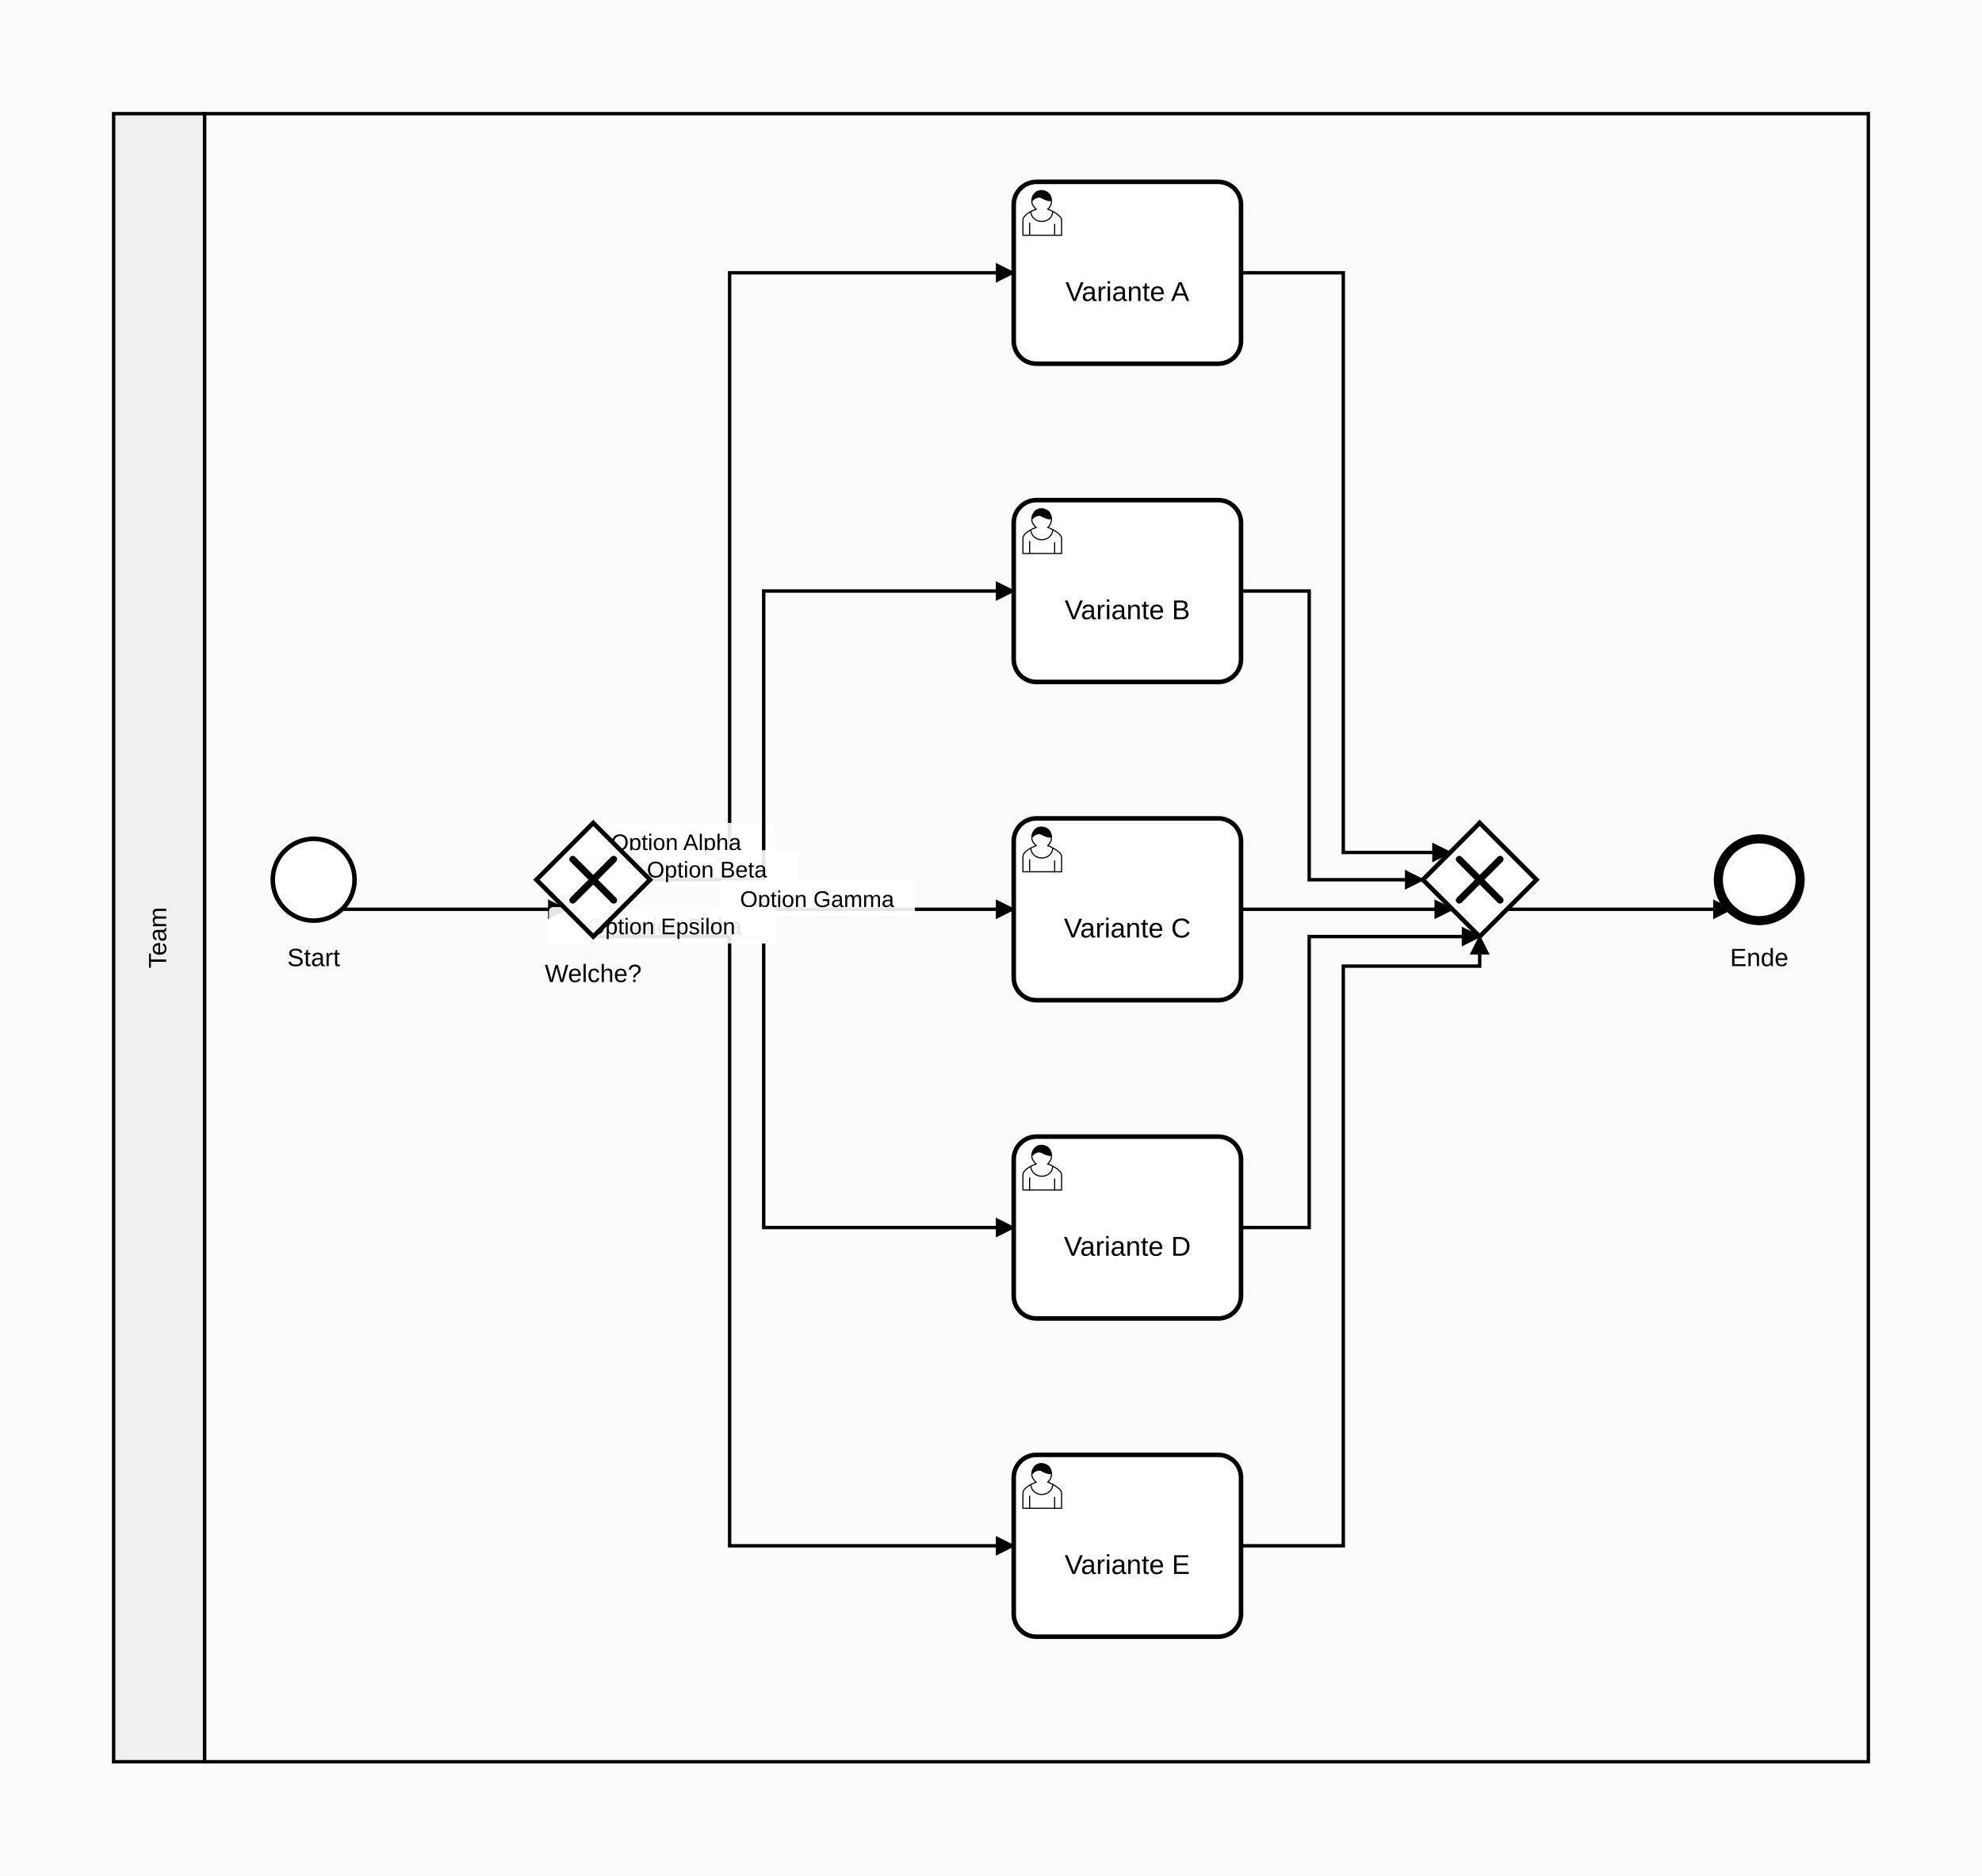
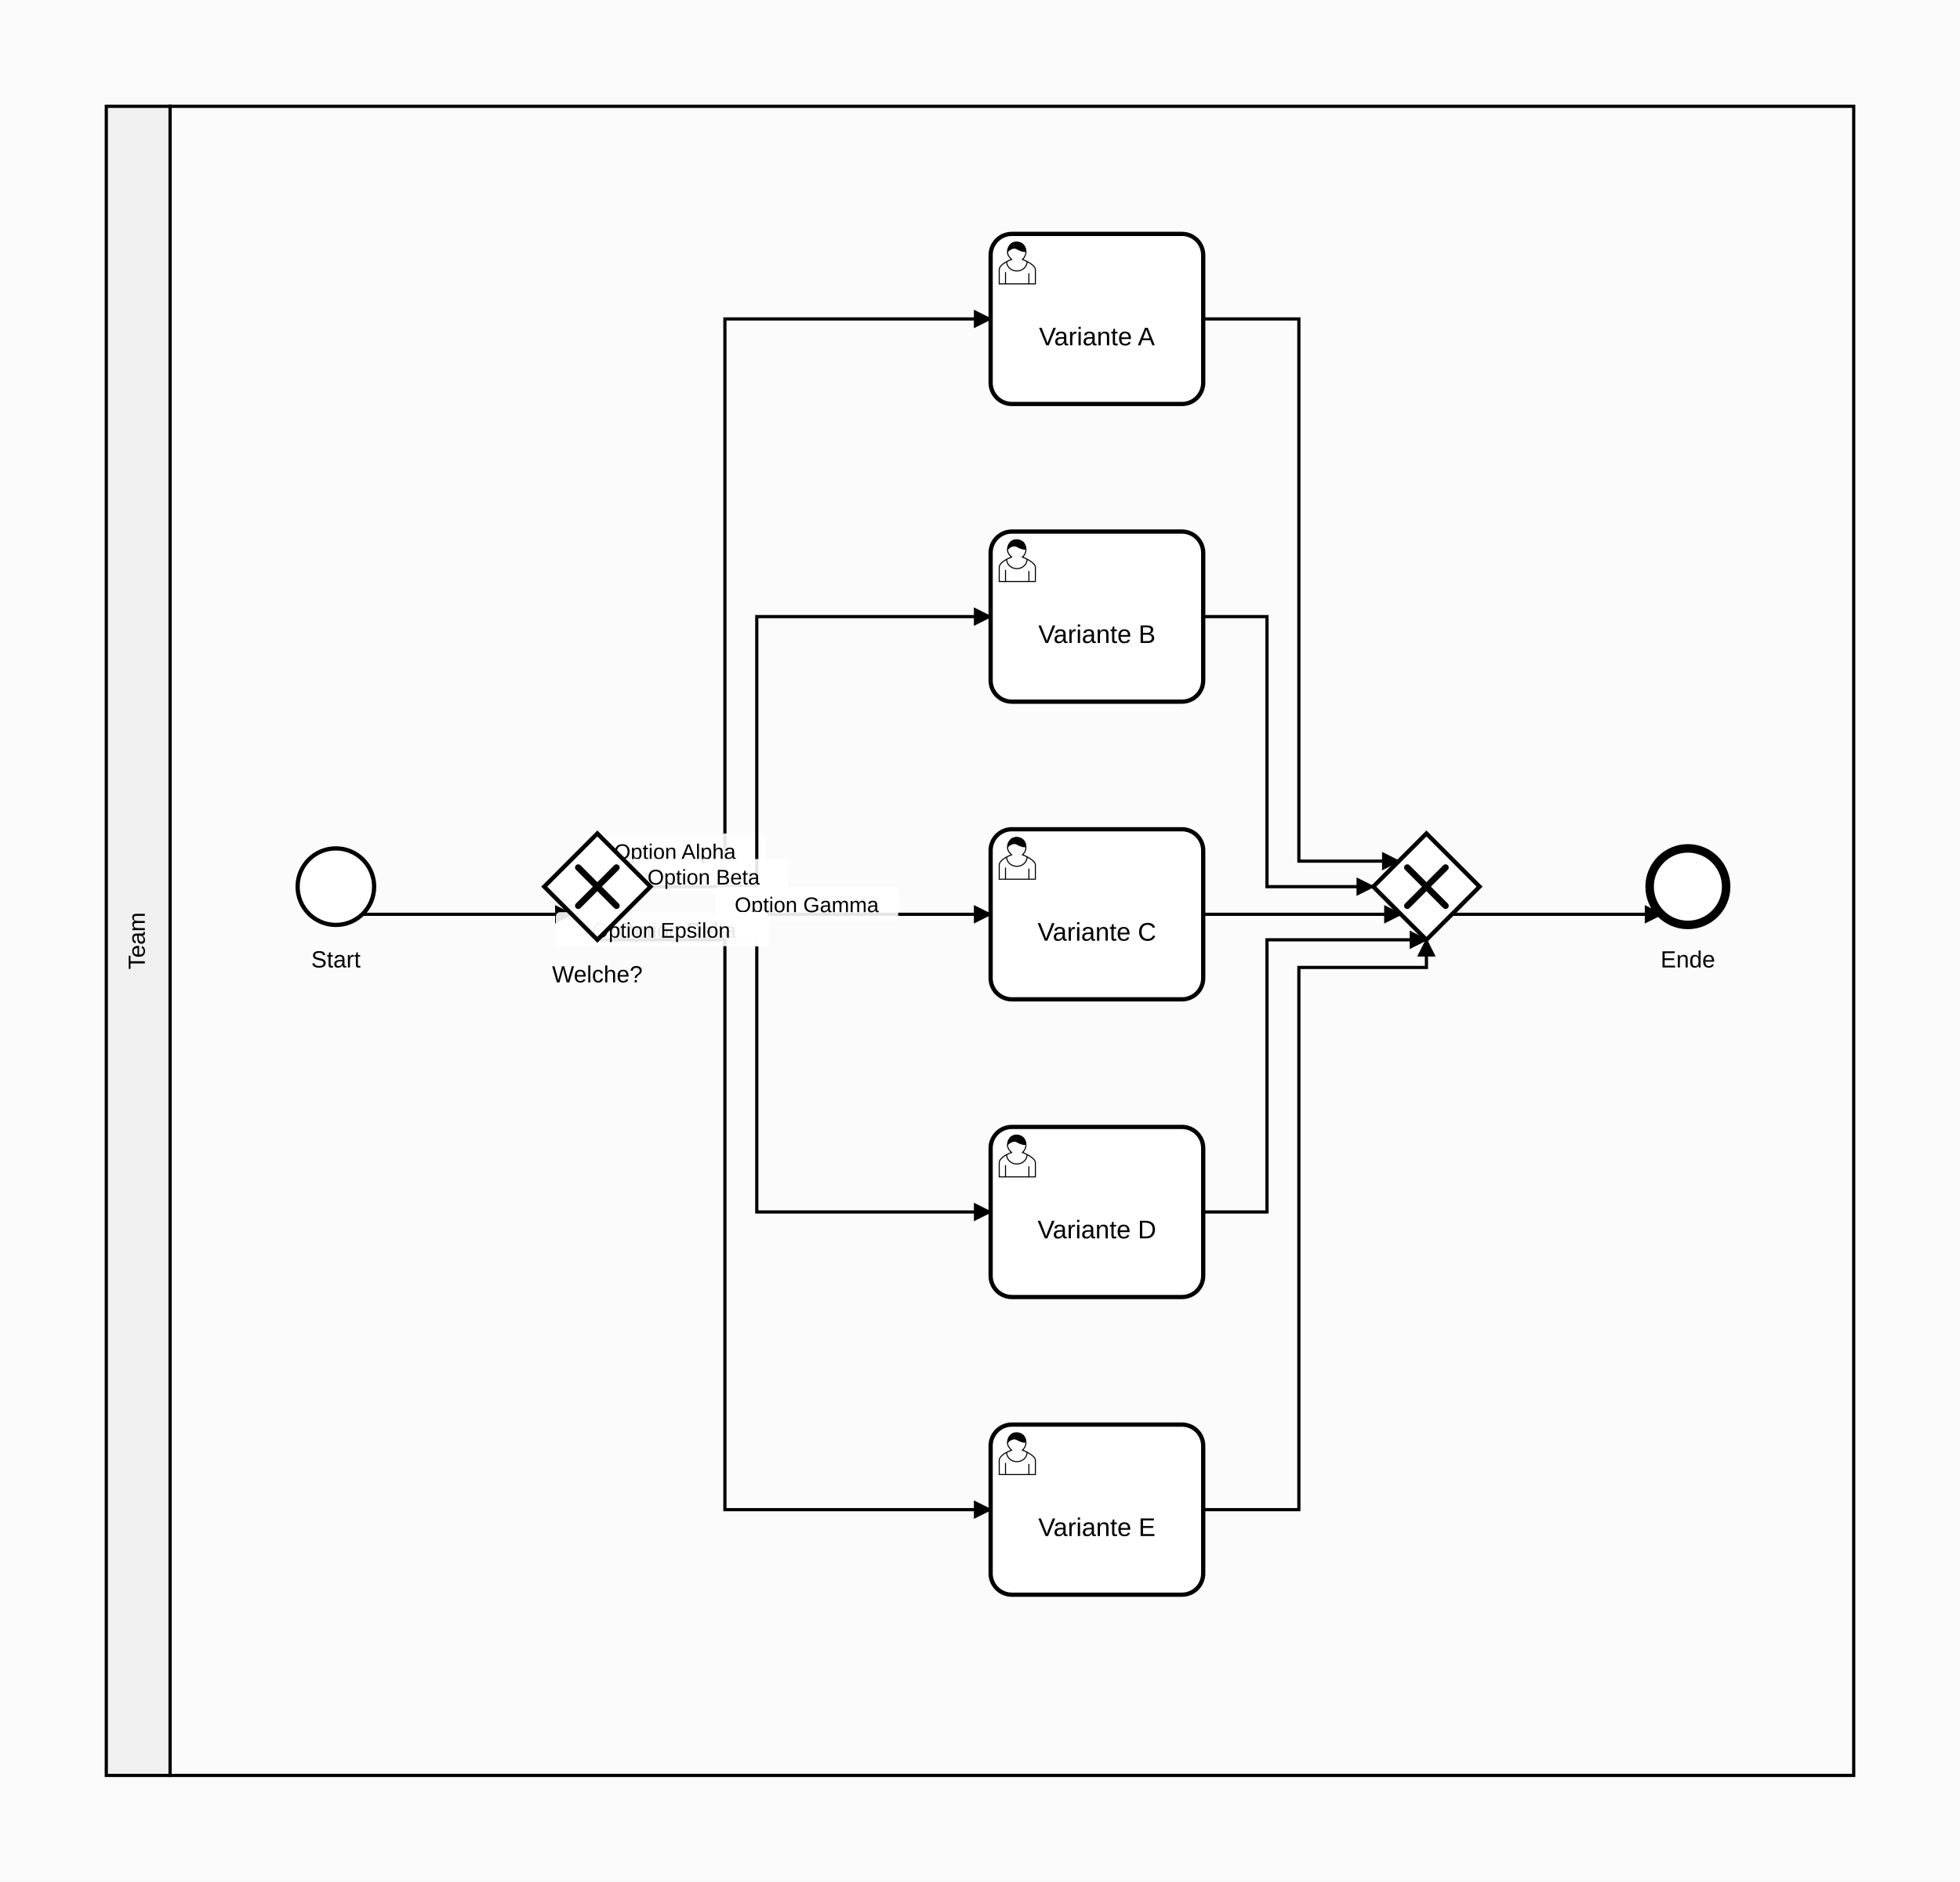
- <svg xmlns="http://www.w3.org/2000/svg" width="872" height="825" viewBox="0 0 872 825" font-family="Arial, sans-serif">
+ <svg xmlns="http://www.w3.org/2000/svg" width="922" height="885" viewBox="0 0 922 885" font-family="Arial, sans-serif">
  <defs>
    <marker id="seq-end" viewBox="0 0 20 20" refX="11" refY="10" markerWidth="10" markerHeight="10" orient="auto">
      <path d="M 1 5 L 11 10 L 1 15 Z" fill="#000000" stroke="#000000" stroke-width="1" />
    </marker>
    <marker id="seq-default-src" viewBox="0 0 20 20" refX="6" refY="10" markerWidth="10" markerHeight="10" orient="auto">
      <path d="M 6 3 L 10 17" stroke="#000000" stroke-width="1.5" />
    </marker>
    <marker id="seq-conditional-src" viewBox="0 0 20 20" refX="1" refY="10" markerWidth="12" markerHeight="12" orient="auto">
      <path d="M 1 10 L 8 6 L 15 10 L 8 14 Z" fill="#ffffff" stroke="#000000" stroke-width="1" />
    </marker>
    <marker id="msg-start" viewBox="0 0 20 20" refX="6" refY="6" markerWidth="20" markerHeight="20" orient="auto">
      <circle cx="6" cy="6" r="3.5" fill="#ffffff" stroke="#000000" stroke-width="1" />
    </marker>
    <marker id="msg-end" viewBox="0 0 20 20" refX="8.5" refY="5" markerWidth="20" markerHeight="20" orient="auto">
      <path d="m 1 5 l 0 -3 l 7 3 l -7 3 z" fill="#ffffff" stroke="#000000" stroke-width="1" stroke-linecap="butt" />
    </marker>
    <marker id="assoc-end" viewBox="0 0 20 20" refX="11" refY="10" markerWidth="10" markerHeight="10" orient="auto">
      <path d="M 1 5 L 11 10 L 1 15" fill="none" stroke="#000000" stroke-width="1.5" />
    </marker>
  </defs>
-   <rect width="872" height="825" fill="#fafafa" />
-   <rect x="90" y="50" width="732" height="725" fill="#ffffff" fill-opacity="0.25" stroke="#000000" stroke-width="1.5" />
-   <rect x="50" y="50" width="40" height="725" fill="#f0f0f0" stroke="#000000" stroke-width="1.5" />
-   <text x="70" y="412.5" text-anchor="middle" dominant-baseline="middle" font-size="11" fill="#000000" transform="rotate(-90,70,412.5)">Team</text>
-   <path d="M 150.4 400 L 249 400" stroke="#000000" stroke-width="1.5" fill="none" marker-end="url(#seq-end)" />
-   <path d="M 274 375 L 321 375 L 321 120 L 446 120" stroke="#000000" stroke-width="1.5" fill="none" marker-end="url(#seq-end)" />
-   <rect x="254.5" y="362" width="86" height="16" rx="2" fill="white" fill-opacity="0.9" />
-   <text x="297.5" y="374" text-anchor="middle" font-size="10" fill="#000000">Option Alpha</text>
-   <path d="M 286 387 L 336 387 L 336 260 L 446 260" stroke="#000000" stroke-width="1.5" fill="none" marker-end="url(#seq-end)" />
-   <rect x="271.3" y="374" width="79.5" height="16" rx="2" fill="white" fill-opacity="0.9" />
-   <text x="311" y="386" text-anchor="middle" font-size="10" fill="#000000">Option Beta</text>
-   <path d="M 273 400 L 446 400" stroke="#000000" stroke-width="1.5" fill="none" marker-end="url(#seq-end)" />
-   <rect x="316.5" y="387" width="86" height="16" rx="2" fill="white" fill-opacity="0.9" />
-   <text x="359.5" y="399" text-anchor="middle" font-size="10" fill="#000000">Option Gamma</text>
-   <path d="M 261 412 L 336 412 L 336 540 L 446 540" stroke="#000000" stroke-width="1.5" fill="none" marker-end="url(#seq-end)" />
-   <rect x="255.5" y="399" width="86" height="16" rx="2" fill="white" fill-opacity="0.9" />
-   <text x="298.5" y="411" text-anchor="middle" font-size="10" fill="#000000">Option Delta</text>
-   <path d="M 261 412 L 321 412 L 321 425 L 321 680 L 446 680" stroke="#000000" stroke-width="1.5" fill="none" marker-end="url(#seq-end)" />
-   <rect x="241.5" y="399" width="99" height="16" rx="2" fill="white" fill-opacity="0.9" />
-   <text x="291" y="411" text-anchor="middle" font-size="10" fill="#000000">Option Epsilon</text>
-   <path d="M 546 120 L 591 120 L 591 375 L 638 375" stroke="#000000" stroke-width="1.5" fill="none" marker-end="url(#seq-end)" />
-   <path d="M 546 260 L 576 260 L 576 387 L 626 387" stroke="#000000" stroke-width="1.5" fill="none" marker-end="url(#seq-end)" />
-   <path d="M 546 400 L 639 400" stroke="#000000" stroke-width="1.5" fill="none" marker-end="url(#seq-end)" />
-   <path d="M 546 540 L 576 540 L 576 412 L 651 412" stroke="#000000" stroke-width="1.5" fill="none" marker-end="url(#seq-end)" />
-   <path d="M 546 680 L 591 680 L 591 425 L 651 425 L 651 412" stroke="#000000" stroke-width="1.5" fill="none" marker-end="url(#seq-end)" />
-   <path d="M 663 400 L 761.6 400" stroke="#000000" stroke-width="1.5" fill="none" marker-end="url(#seq-end)" />
-   <circle cx="138" cy="387" r="18" fill="#ffffff" fill-opacity="0.95" stroke="#000000" stroke-width="2" />
-   <text x="138" y="425" text-anchor="middle" font-size="11" fill="#000000">Start</text>
-   <polygon points="261,362 286,387 261,412 236,387" fill="#ffffff" fill-opacity="0.95" stroke="#000000" stroke-width="2" />
-   <line x1="252" y1="378" x2="270" y2="396" stroke="#000000" stroke-width="3" stroke-linecap="round" />
-   <line x1="270" y1="378" x2="252" y2="396" stroke="#000000" stroke-width="3" stroke-linecap="round" />
-   <text x="261" y="432" text-anchor="middle" font-size="11" fill="#000000">Welche?</text>
-   <rect x="446" y="80" width="100" height="80" rx="10" ry="10" fill="#ffffff" fill-opacity="0.95" stroke="#000000" stroke-width="2" />
+   <rect width="922" height="885" fill="#fafafa" />
+   <rect x="80" y="50" width="792" height="785" fill="#ffffff" fill-opacity="0.25" stroke="#000000" stroke-width="1.5" />
+   <rect x="50" y="50" width="30" height="785" fill="#f0f0f0" stroke="#000000" stroke-width="1.5" />
+   <text x="65" y="442.5" text-anchor="middle" dominant-baseline="middle" font-size="11" fill="#000000" transform="rotate(-90,65,442.5)">Team</text>
+   <path d="M 170.4 430 L 269 430" stroke="#000000" stroke-width="1.5" fill="none" marker-end="url(#seq-end)" />
+   <path d="M 294 405 L 341 405 L 341 150 L 466 150" stroke="#000000" stroke-width="1.5" fill="none" marker-end="url(#seq-end)" />
+   <rect x="274.5" y="392" width="86" height="16" rx="2" fill="white" fill-opacity="0.9" />
+   <text x="317.5" y="404" text-anchor="middle" font-size="10" fill="#000000">Option Alpha</text>
+   <path d="M 306 417 L 356 417 L 356 290 L 466 290" stroke="#000000" stroke-width="1.5" fill="none" marker-end="url(#seq-end)" />
+   <rect x="291.3" y="404" width="79.5" height="16" rx="2" fill="white" fill-opacity="0.9" />
+   <text x="331" y="416" text-anchor="middle" font-size="10" fill="#000000">Option Beta</text>
+   <path d="M 293 430 L 466 430" stroke="#000000" stroke-width="1.5" fill="none" marker-end="url(#seq-end)" />
+   <rect x="336.5" y="417" width="86" height="16" rx="2" fill="white" fill-opacity="0.9" />
+   <text x="379.5" y="429" text-anchor="middle" font-size="10" fill="#000000">Option Gamma</text>
+   <path d="M 281 442 L 356 442 L 356 570 L 466 570" stroke="#000000" stroke-width="1.5" fill="none" marker-end="url(#seq-end)" />
+   <rect x="275.5" y="429" width="86" height="16" rx="2" fill="white" fill-opacity="0.9" />
+   <text x="318.5" y="441" text-anchor="middle" font-size="10" fill="#000000">Option Delta</text>
+   <path d="M 281 442 L 341 442 L 341 455 L 341 710 L 466 710" stroke="#000000" stroke-width="1.5" fill="none" marker-end="url(#seq-end)" />
+   <rect x="261.5" y="429" width="99" height="16" rx="2" fill="white" fill-opacity="0.9" />
+   <text x="311" y="441" text-anchor="middle" font-size="10" fill="#000000">Option Epsilon</text>
+   <path d="M 566 150 L 611 150 L 611 405 L 658 405" stroke="#000000" stroke-width="1.5" fill="none" marker-end="url(#seq-end)" />
+   <path d="M 566 290 L 596 290 L 596 417 L 646 417" stroke="#000000" stroke-width="1.5" fill="none" marker-end="url(#seq-end)" />
+   <path d="M 566 430 L 659 430" stroke="#000000" stroke-width="1.5" fill="none" marker-end="url(#seq-end)" />
+   <path d="M 566 570 L 596 570 L 596 442 L 671 442" stroke="#000000" stroke-width="1.5" fill="none" marker-end="url(#seq-end)" />
+   <path d="M 566 710 L 611 710 L 611 455 L 671 455 L 671 442" stroke="#000000" stroke-width="1.5" fill="none" marker-end="url(#seq-end)" />
+   <path d="M 683 430 L 781.6 430" stroke="#000000" stroke-width="1.5" fill="none" marker-end="url(#seq-end)" />
+   <circle cx="158" cy="417" r="18" fill="#ffffff" fill-opacity="0.95" stroke="#000000" stroke-width="2" />
+   <text x="158" y="455" text-anchor="middle" font-size="11" fill="#000000">Start</text>
+   <polygon points="281,392 306,417 281,442 256,417" fill="#ffffff" fill-opacity="0.95" stroke="#000000" stroke-width="2" />
+   <line x1="272" y1="408" x2="290" y2="426" stroke="#000000" stroke-width="3" stroke-linecap="round" />
+   <line x1="290" y1="408" x2="272" y2="426" stroke="#000000" stroke-width="3" stroke-linecap="round" />
+   <text x="281" y="462" text-anchor="middle" font-size="11" fill="#000000">Welche?</text>
+   <rect x="466" y="110" width="100" height="80" rx="10" ry="10" fill="#ffffff" fill-opacity="0.95" stroke="#000000" stroke-width="2" />
  <g>
-     <path d="m 461,92 c 0.909,-0.845 1.594,-2.049 1.594,-3.385 0,-2.554 -1.805,-4.622 -4.357,-4.622 -2.552,0 -4.288,2.068 -4.288,4.622 0,1.348 0.974,2.562 1.896,3.405 -0.529,0.187 -5.669,2.097 -5.794,4.756 v 6.718 h 17 v -6.718 c 0,-2.298 -5.528,-4.595 -6.051,-4.776 z m -8,6 l 0,5.5 m 11,0 l 0,-5" fill="#ffffff" stroke="#000000" stroke-width="0.5" />
-     <path d="m 463.162,93.009 c 0,2.447 -2.158,4.431 -4.821,4.431 -2.665,0 -4.822,-1.981 -4.822,-4.431" fill="none" stroke="#000000" stroke-width="0.5" />
-     <path d="m 454.1,88.2 c 0,0 2.251,-2.358 4.274,-1.177 2.024,1.181 4.221,1.537 4.124,0.965 -0.098,-0.57 -0.117,-3.791 -4.191,-4.136 -3.575,0.001 -4.208,3.367 -4.207,4.348 z" fill="#000000" stroke="#000000" stroke-width="0.5" />
+     <path d="m 481,122 c 0.909,-0.845 1.594,-2.049 1.594,-3.385 0,-2.554 -1.805,-4.622 -4.357,-4.622 -2.552,0 -4.288,2.068 -4.288,4.622 0,1.348 0.974,2.562 1.896,3.405 -0.529,0.187 -5.669,2.097 -5.794,4.756 v 6.718 h 17 v -6.718 c 0,-2.298 -5.528,-4.595 -6.051,-4.776 z m -8,6 l 0,5.5 m 11,0 l 0,-5" fill="#ffffff" stroke="#000000" stroke-width="0.5" />
+     <path d="m 483.162,123.009 c 0,2.447 -2.158,4.431 -4.821,4.431 -2.665,0 -4.822,-1.981 -4.822,-4.431" fill="none" stroke="#000000" stroke-width="0.5" />
+     <path d="m 474.1,118.2 c 0,0 2.251,-2.358 4.274,-1.177 2.024,1.181 4.221,1.537 4.124,0.965 -0.098,-0.57 -0.117,-3.791 -4.191,-4.136 -3.575,0.001 -4.208,3.367 -4.207,4.348 z" fill="#000000" stroke="#000000" stroke-width="0.5" />
  </g>
-   <text x="496" y="129" text-anchor="middle" dominant-baseline="middle" font-size="12" fill="#000000">Variante A</text>
-   <rect x="446" y="220" width="100" height="80" rx="10" ry="10" fill="#ffffff" fill-opacity="0.95" stroke="#000000" stroke-width="2" />
+   <text x="516" y="159" text-anchor="middle" dominant-baseline="middle" font-size="12" fill="#000000">Variante A</text>
+   <rect x="466" y="250" width="100" height="80" rx="10" ry="10" fill="#ffffff" fill-opacity="0.95" stroke="#000000" stroke-width="2" />
  <g>
-     <path d="m 461,232 c 0.909,-0.845 1.594,-2.049 1.594,-3.385 0,-2.554 -1.805,-4.622 -4.357,-4.622 -2.552,0 -4.288,2.068 -4.288,4.622 0,1.348 0.974,2.562 1.896,3.405 -0.529,0.187 -5.669,2.097 -5.794,4.756 v 6.718 h 17 v -6.718 c 0,-2.298 -5.528,-4.595 -6.051,-4.776 z m -8,6 l 0,5.5 m 11,0 l 0,-5" fill="#ffffff" stroke="#000000" stroke-width="0.5" />
-     <path d="m 463.162,233.009 c 0,2.447 -2.158,4.431 -4.821,4.431 -2.665,0 -4.822,-1.981 -4.822,-4.431" fill="none" stroke="#000000" stroke-width="0.5" />
-     <path d="m 454.1,228.2 c 0,0 2.251,-2.358 4.274,-1.177 2.024,1.181 4.221,1.537 4.124,0.965 -0.098,-0.57 -0.117,-3.791 -4.191,-4.136 -3.575,0.001 -4.208,3.367 -4.207,4.348 z" fill="#000000" stroke="#000000" stroke-width="0.5" />
+     <path d="m 481,262 c 0.909,-0.845 1.594,-2.049 1.594,-3.385 0,-2.554 -1.805,-4.622 -4.357,-4.622 -2.552,0 -4.288,2.068 -4.288,4.622 0,1.348 0.974,2.562 1.896,3.405 -0.529,0.187 -5.669,2.097 -5.794,4.756 v 6.718 h 17 v -6.718 c 0,-2.298 -5.528,-4.595 -6.051,-4.776 z m -8,6 l 0,5.5 m 11,0 l 0,-5" fill="#ffffff" stroke="#000000" stroke-width="0.5" />
+     <path d="m 483.162,263.009 c 0,2.447 -2.158,4.431 -4.821,4.431 -2.665,0 -4.822,-1.981 -4.822,-4.431" fill="none" stroke="#000000" stroke-width="0.5" />
+     <path d="m 474.1,258.2 c 0,0 2.251,-2.358 4.274,-1.177 2.024,1.181 4.221,1.537 4.124,0.965 -0.098,-0.57 -0.117,-3.791 -4.191,-4.136 -3.575,0.001 -4.208,3.367 -4.207,4.348 z" fill="#000000" stroke="#000000" stroke-width="0.5" />
  </g>
-   <text x="496" y="269" text-anchor="middle" dominant-baseline="middle" font-size="12" fill="#000000">Variante B</text>
-   <rect x="446" y="360" width="100" height="80" rx="10" ry="10" fill="#ffffff" fill-opacity="0.95" stroke="#000000" stroke-width="2" />
+   <text x="516" y="299" text-anchor="middle" dominant-baseline="middle" font-size="12" fill="#000000">Variante B</text>
+   <rect x="466" y="390" width="100" height="80" rx="10" ry="10" fill="#ffffff" fill-opacity="0.95" stroke="#000000" stroke-width="2" />
  <g>
-     <path d="m 461,372 c 0.909,-0.845 1.594,-2.049 1.594,-3.385 0,-2.554 -1.805,-4.622 -4.357,-4.622 -2.552,0 -4.288,2.068 -4.288,4.622 0,1.348 0.974,2.562 1.896,3.405 -0.529,0.187 -5.669,2.097 -5.794,4.756 v 6.718 h 17 v -6.718 c 0,-2.298 -5.528,-4.595 -6.051,-4.776 z m -8,6 l 0,5.5 m 11,0 l 0,-5" fill="#ffffff" stroke="#000000" stroke-width="0.5" />
-     <path d="m 463.162,373.009 c 0,2.447 -2.158,4.431 -4.821,4.431 -2.665,0 -4.822,-1.981 -4.822,-4.431" fill="none" stroke="#000000" stroke-width="0.5" />
-     <path d="m 454.1,368.2 c 0,0 2.251,-2.358 4.274,-1.177 2.024,1.181 4.221,1.537 4.124,0.965 -0.098,-0.57 -0.117,-3.791 -4.191,-4.136 -3.575,0.001 -4.208,3.367 -4.207,4.348 z" fill="#000000" stroke="#000000" stroke-width="0.5" />
+     <path d="m 481,402 c 0.909,-0.845 1.594,-2.049 1.594,-3.385 0,-2.554 -1.805,-4.622 -4.357,-4.622 -2.552,0 -4.288,2.068 -4.288,4.622 0,1.348 0.974,2.562 1.896,3.405 -0.529,0.187 -5.669,2.097 -5.794,4.756 v 6.718 h 17 v -6.718 c 0,-2.298 -5.528,-4.595 -6.051,-4.776 z m -8,6 l 0,5.5 m 11,0 l 0,-5" fill="#ffffff" stroke="#000000" stroke-width="0.5" />
+     <path d="m 483.162,403.009 c 0,2.447 -2.158,4.431 -4.821,4.431 -2.665,0 -4.822,-1.981 -4.822,-4.431" fill="none" stroke="#000000" stroke-width="0.5" />
+     <path d="m 474.1,398.2 c 0,0 2.251,-2.358 4.274,-1.177 2.024,1.181 4.221,1.537 4.124,0.965 -0.098,-0.57 -0.117,-3.791 -4.191,-4.136 -3.575,0.001 -4.208,3.367 -4.207,4.348 z" fill="#000000" stroke="#000000" stroke-width="0.5" />
  </g>
-   <text x="496" y="409" text-anchor="middle" dominant-baseline="middle" font-size="12" fill="#000000">Variante C</text>
-   <rect x="446" y="500" width="100" height="80" rx="10" ry="10" fill="#ffffff" fill-opacity="0.95" stroke="#000000" stroke-width="2" />
+   <text x="516" y="439" text-anchor="middle" dominant-baseline="middle" font-size="12" fill="#000000">Variante C</text>
+   <rect x="466" y="530" width="100" height="80" rx="10" ry="10" fill="#ffffff" fill-opacity="0.95" stroke="#000000" stroke-width="2" />
  <g>
-     <path d="m 461,512 c 0.909,-0.845 1.594,-2.049 1.594,-3.385 0,-2.554 -1.805,-4.622 -4.357,-4.622 -2.552,0 -4.288,2.068 -4.288,4.622 0,1.348 0.974,2.562 1.896,3.405 -0.529,0.187 -5.669,2.097 -5.794,4.756 v 6.718 h 17 v -6.718 c 0,-2.298 -5.528,-4.595 -6.051,-4.776 z m -8,6 l 0,5.5 m 11,0 l 0,-5" fill="#ffffff" stroke="#000000" stroke-width="0.5" />
-     <path d="m 463.162,513.009 c 0,2.447 -2.158,4.431 -4.821,4.431 -2.665,0 -4.822,-1.981 -4.822,-4.431" fill="none" stroke="#000000" stroke-width="0.5" />
-     <path d="m 454.1,508.2 c 0,0 2.251,-2.358 4.274,-1.177 2.024,1.181 4.221,1.537 4.124,0.965 -0.098,-0.57 -0.117,-3.791 -4.191,-4.136 -3.575,0.001 -4.208,3.367 -4.207,4.348 z" fill="#000000" stroke="#000000" stroke-width="0.5" />
+     <path d="m 481,542 c 0.909,-0.845 1.594,-2.049 1.594,-3.385 0,-2.554 -1.805,-4.622 -4.357,-4.622 -2.552,0 -4.288,2.068 -4.288,4.622 0,1.348 0.974,2.562 1.896,3.405 -0.529,0.187 -5.669,2.097 -5.794,4.756 v 6.718 h 17 v -6.718 c 0,-2.298 -5.528,-4.595 -6.051,-4.776 z m -8,6 l 0,5.5 m 11,0 l 0,-5" fill="#ffffff" stroke="#000000" stroke-width="0.5" />
+     <path d="m 483.162,543.009 c 0,2.447 -2.158,4.431 -4.821,4.431 -2.665,0 -4.822,-1.981 -4.822,-4.431" fill="none" stroke="#000000" stroke-width="0.5" />
+     <path d="m 474.1,538.2 c 0,0 2.251,-2.358 4.274,-1.177 2.024,1.181 4.221,1.537 4.124,0.965 -0.098,-0.57 -0.117,-3.791 -4.191,-4.136 -3.575,0.001 -4.208,3.367 -4.207,4.348 z" fill="#000000" stroke="#000000" stroke-width="0.5" />
  </g>
-   <text x="496" y="549" text-anchor="middle" dominant-baseline="middle" font-size="12" fill="#000000">Variante D</text>
-   <rect x="446" y="640" width="100" height="80" rx="10" ry="10" fill="#ffffff" fill-opacity="0.95" stroke="#000000" stroke-width="2" />
+   <text x="516" y="579" text-anchor="middle" dominant-baseline="middle" font-size="12" fill="#000000">Variante D</text>
+   <rect x="466" y="670" width="100" height="80" rx="10" ry="10" fill="#ffffff" fill-opacity="0.95" stroke="#000000" stroke-width="2" />
  <g>
-     <path d="m 461,652 c 0.909,-0.845 1.594,-2.049 1.594,-3.385 0,-2.554 -1.805,-4.622 -4.357,-4.622 -2.552,0 -4.288,2.068 -4.288,4.622 0,1.348 0.974,2.562 1.896,3.405 -0.529,0.187 -5.669,2.097 -5.794,4.756 v 6.718 h 17 v -6.718 c 0,-2.298 -5.528,-4.595 -6.051,-4.776 z m -8,6 l 0,5.5 m 11,0 l 0,-5" fill="#ffffff" stroke="#000000" stroke-width="0.5" />
-     <path d="m 463.162,653.009 c 0,2.447 -2.158,4.431 -4.821,4.431 -2.665,0 -4.822,-1.981 -4.822,-4.431" fill="none" stroke="#000000" stroke-width="0.5" />
-     <path d="m 454.1,648.2 c 0,0 2.251,-2.358 4.274,-1.177 2.024,1.181 4.221,1.537 4.124,0.965 -0.098,-0.57 -0.117,-3.791 -4.191,-4.136 -3.575,0.001 -4.208,3.367 -4.207,4.348 z" fill="#000000" stroke="#000000" stroke-width="0.5" />
+     <path d="m 481,682 c 0.909,-0.845 1.594,-2.049 1.594,-3.385 0,-2.554 -1.805,-4.622 -4.357,-4.622 -2.552,0 -4.288,2.068 -4.288,4.622 0,1.348 0.974,2.562 1.896,3.405 -0.529,0.187 -5.669,2.097 -5.794,4.756 v 6.718 h 17 v -6.718 c 0,-2.298 -5.528,-4.595 -6.051,-4.776 z m -8,6 l 0,5.5 m 11,0 l 0,-5" fill="#ffffff" stroke="#000000" stroke-width="0.5" />
+     <path d="m 483.162,683.009 c 0,2.447 -2.158,4.431 -4.821,4.431 -2.665,0 -4.822,-1.981 -4.822,-4.431" fill="none" stroke="#000000" stroke-width="0.5" />
+     <path d="m 474.1,678.2 c 0,0 2.251,-2.358 4.274,-1.177 2.024,1.181 4.221,1.537 4.124,0.965 -0.098,-0.57 -0.117,-3.791 -4.191,-4.136 -3.575,0.001 -4.208,3.367 -4.207,4.348 z" fill="#000000" stroke="#000000" stroke-width="0.5" />
  </g>
-   <text x="496" y="689" text-anchor="middle" dominant-baseline="middle" font-size="12" fill="#000000">Variante E</text>
-   <polygon points="651,362 676,387 651,412 626,387" fill="#ffffff" fill-opacity="0.95" stroke="#000000" stroke-width="2" />
-   <line x1="642" y1="378" x2="660" y2="396" stroke="#000000" stroke-width="3" stroke-linecap="round" />
-   <line x1="660" y1="378" x2="642" y2="396" stroke="#000000" stroke-width="3" stroke-linecap="round" />
-   <circle cx="774" cy="387" r="18" fill="#ffffff" fill-opacity="0.95" stroke="#000000" stroke-width="4" />
-   <text x="774" y="425" text-anchor="middle" font-size="11" fill="#000000">Ende</text>
+   <text x="516" y="719" text-anchor="middle" dominant-baseline="middle" font-size="12" fill="#000000">Variante E</text>
+   <polygon points="671,392 696,417 671,442 646,417" fill="#ffffff" fill-opacity="0.95" stroke="#000000" stroke-width="2" />
+   <line x1="662" y1="408" x2="680" y2="426" stroke="#000000" stroke-width="3" stroke-linecap="round" />
+   <line x1="680" y1="408" x2="662" y2="426" stroke="#000000" stroke-width="3" stroke-linecap="round" />
+   <circle cx="794" cy="417" r="18" fill="#ffffff" fill-opacity="0.95" stroke="#000000" stroke-width="4" />
+   <text x="794" y="455" text-anchor="middle" font-size="11" fill="#000000">Ende</text>
</svg>
